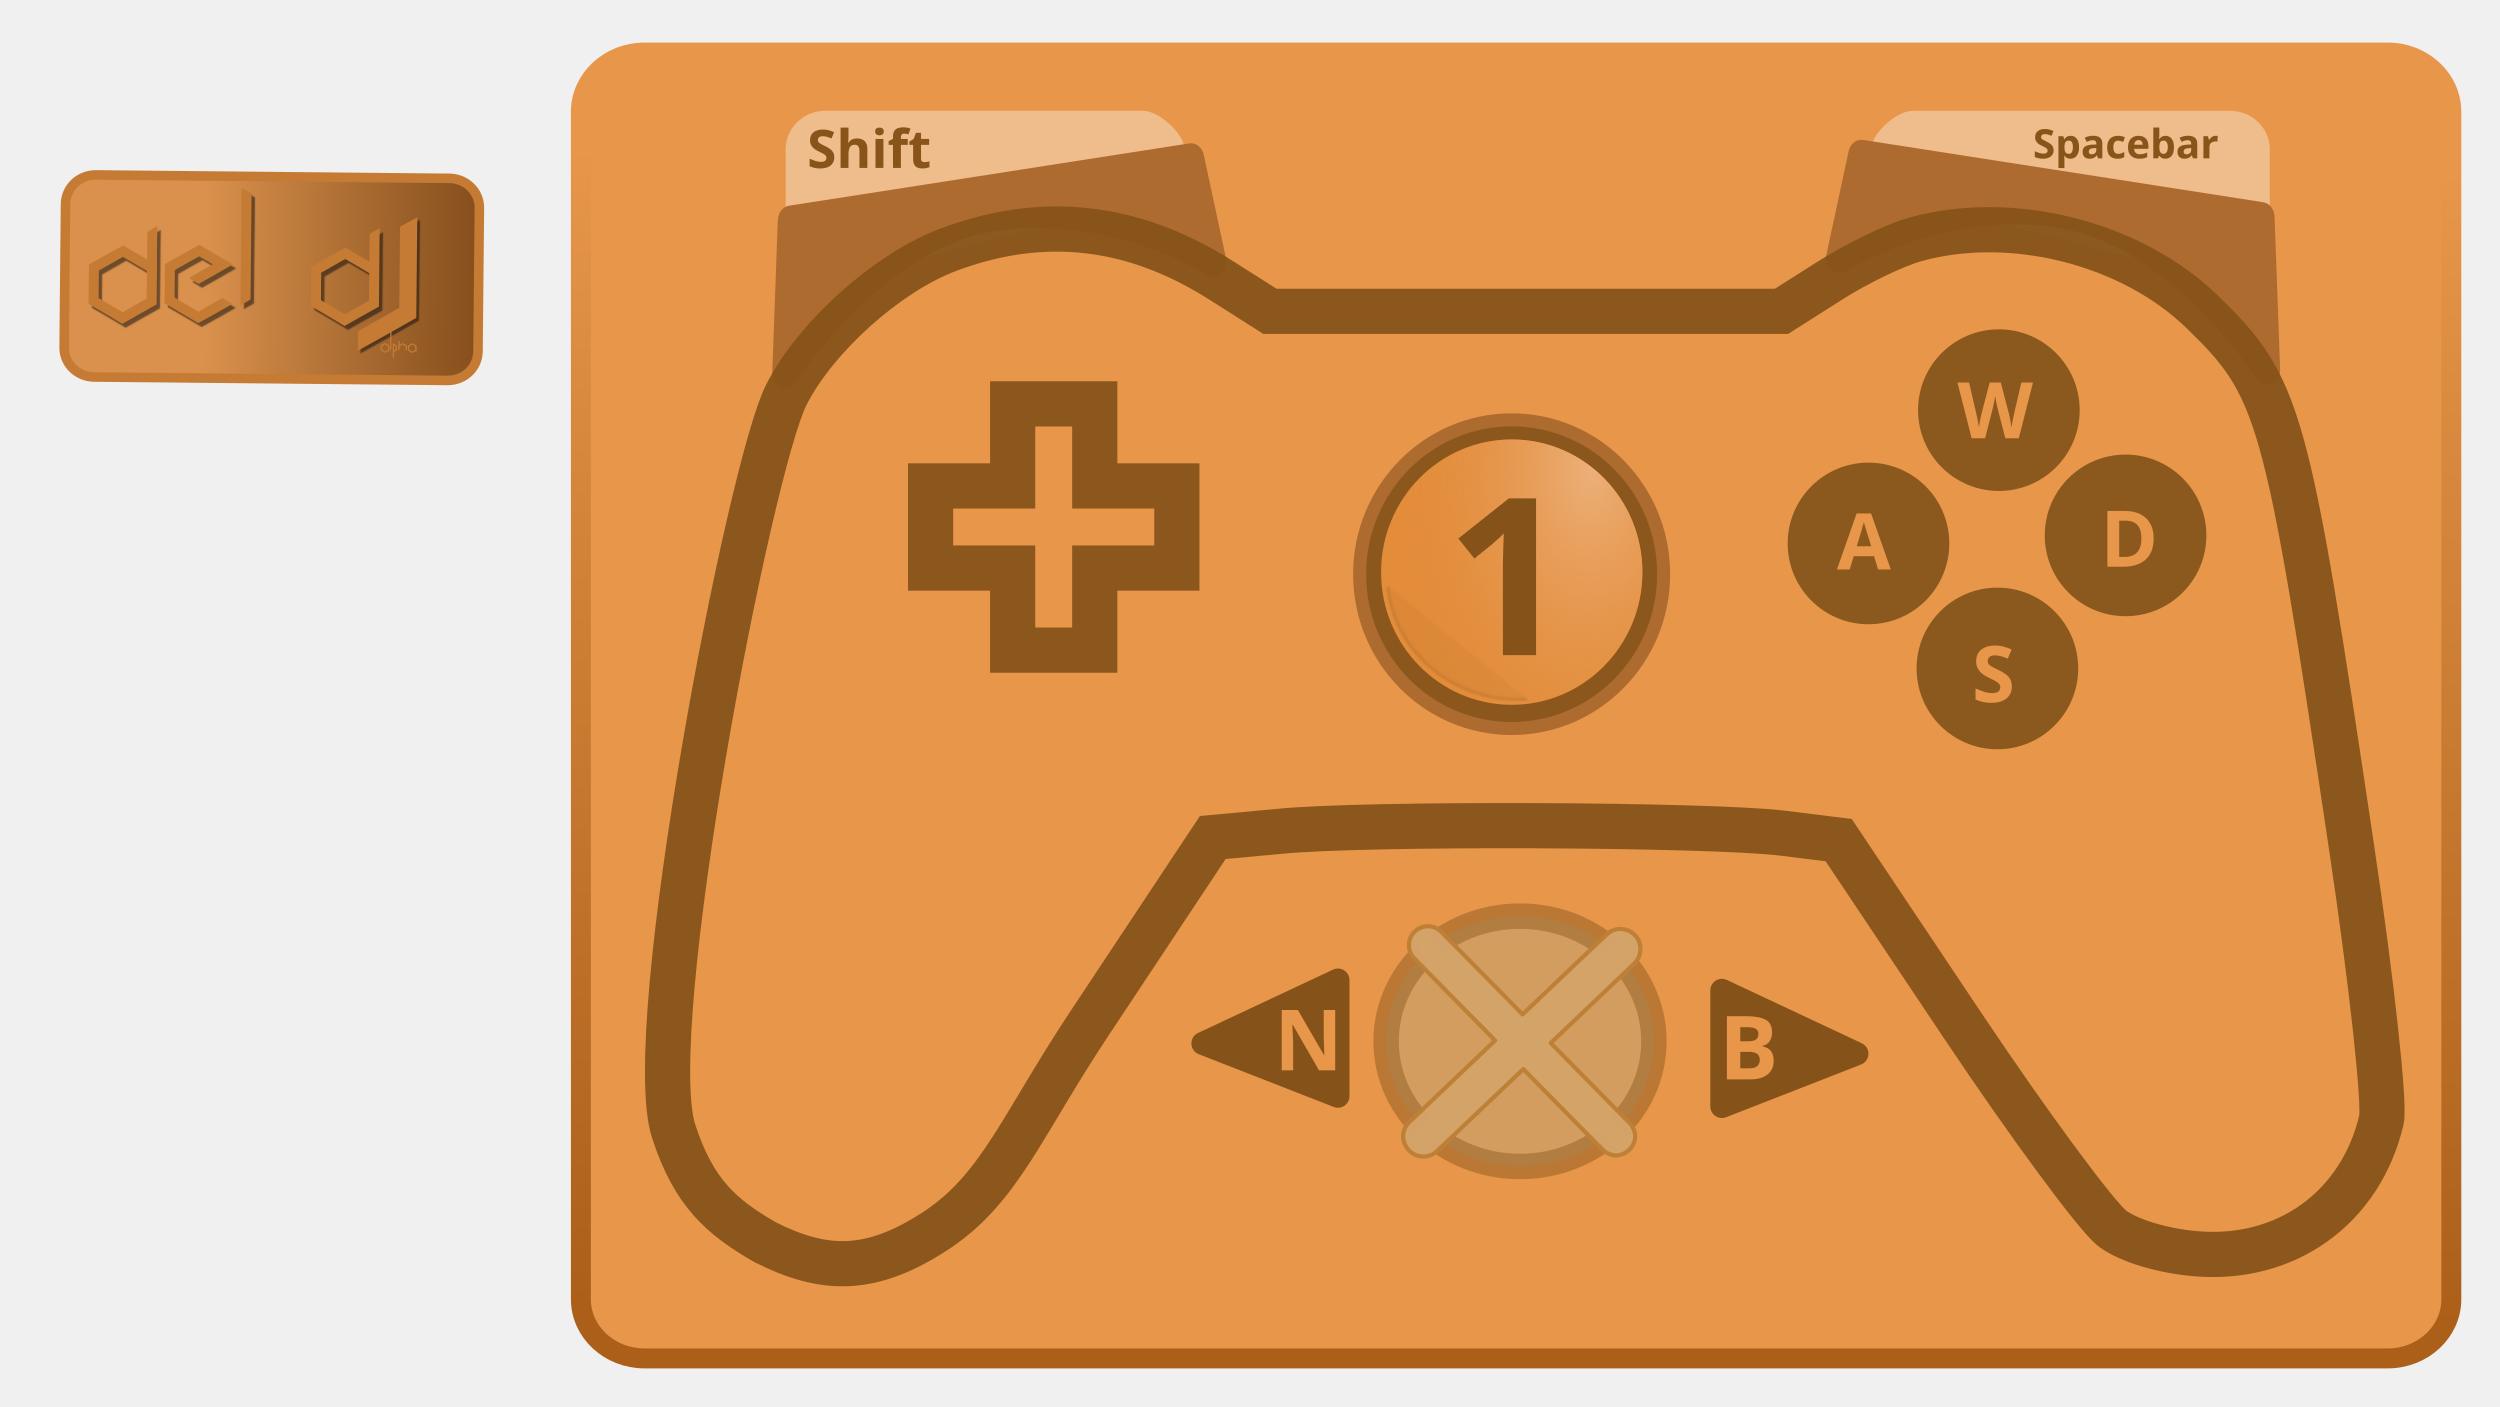
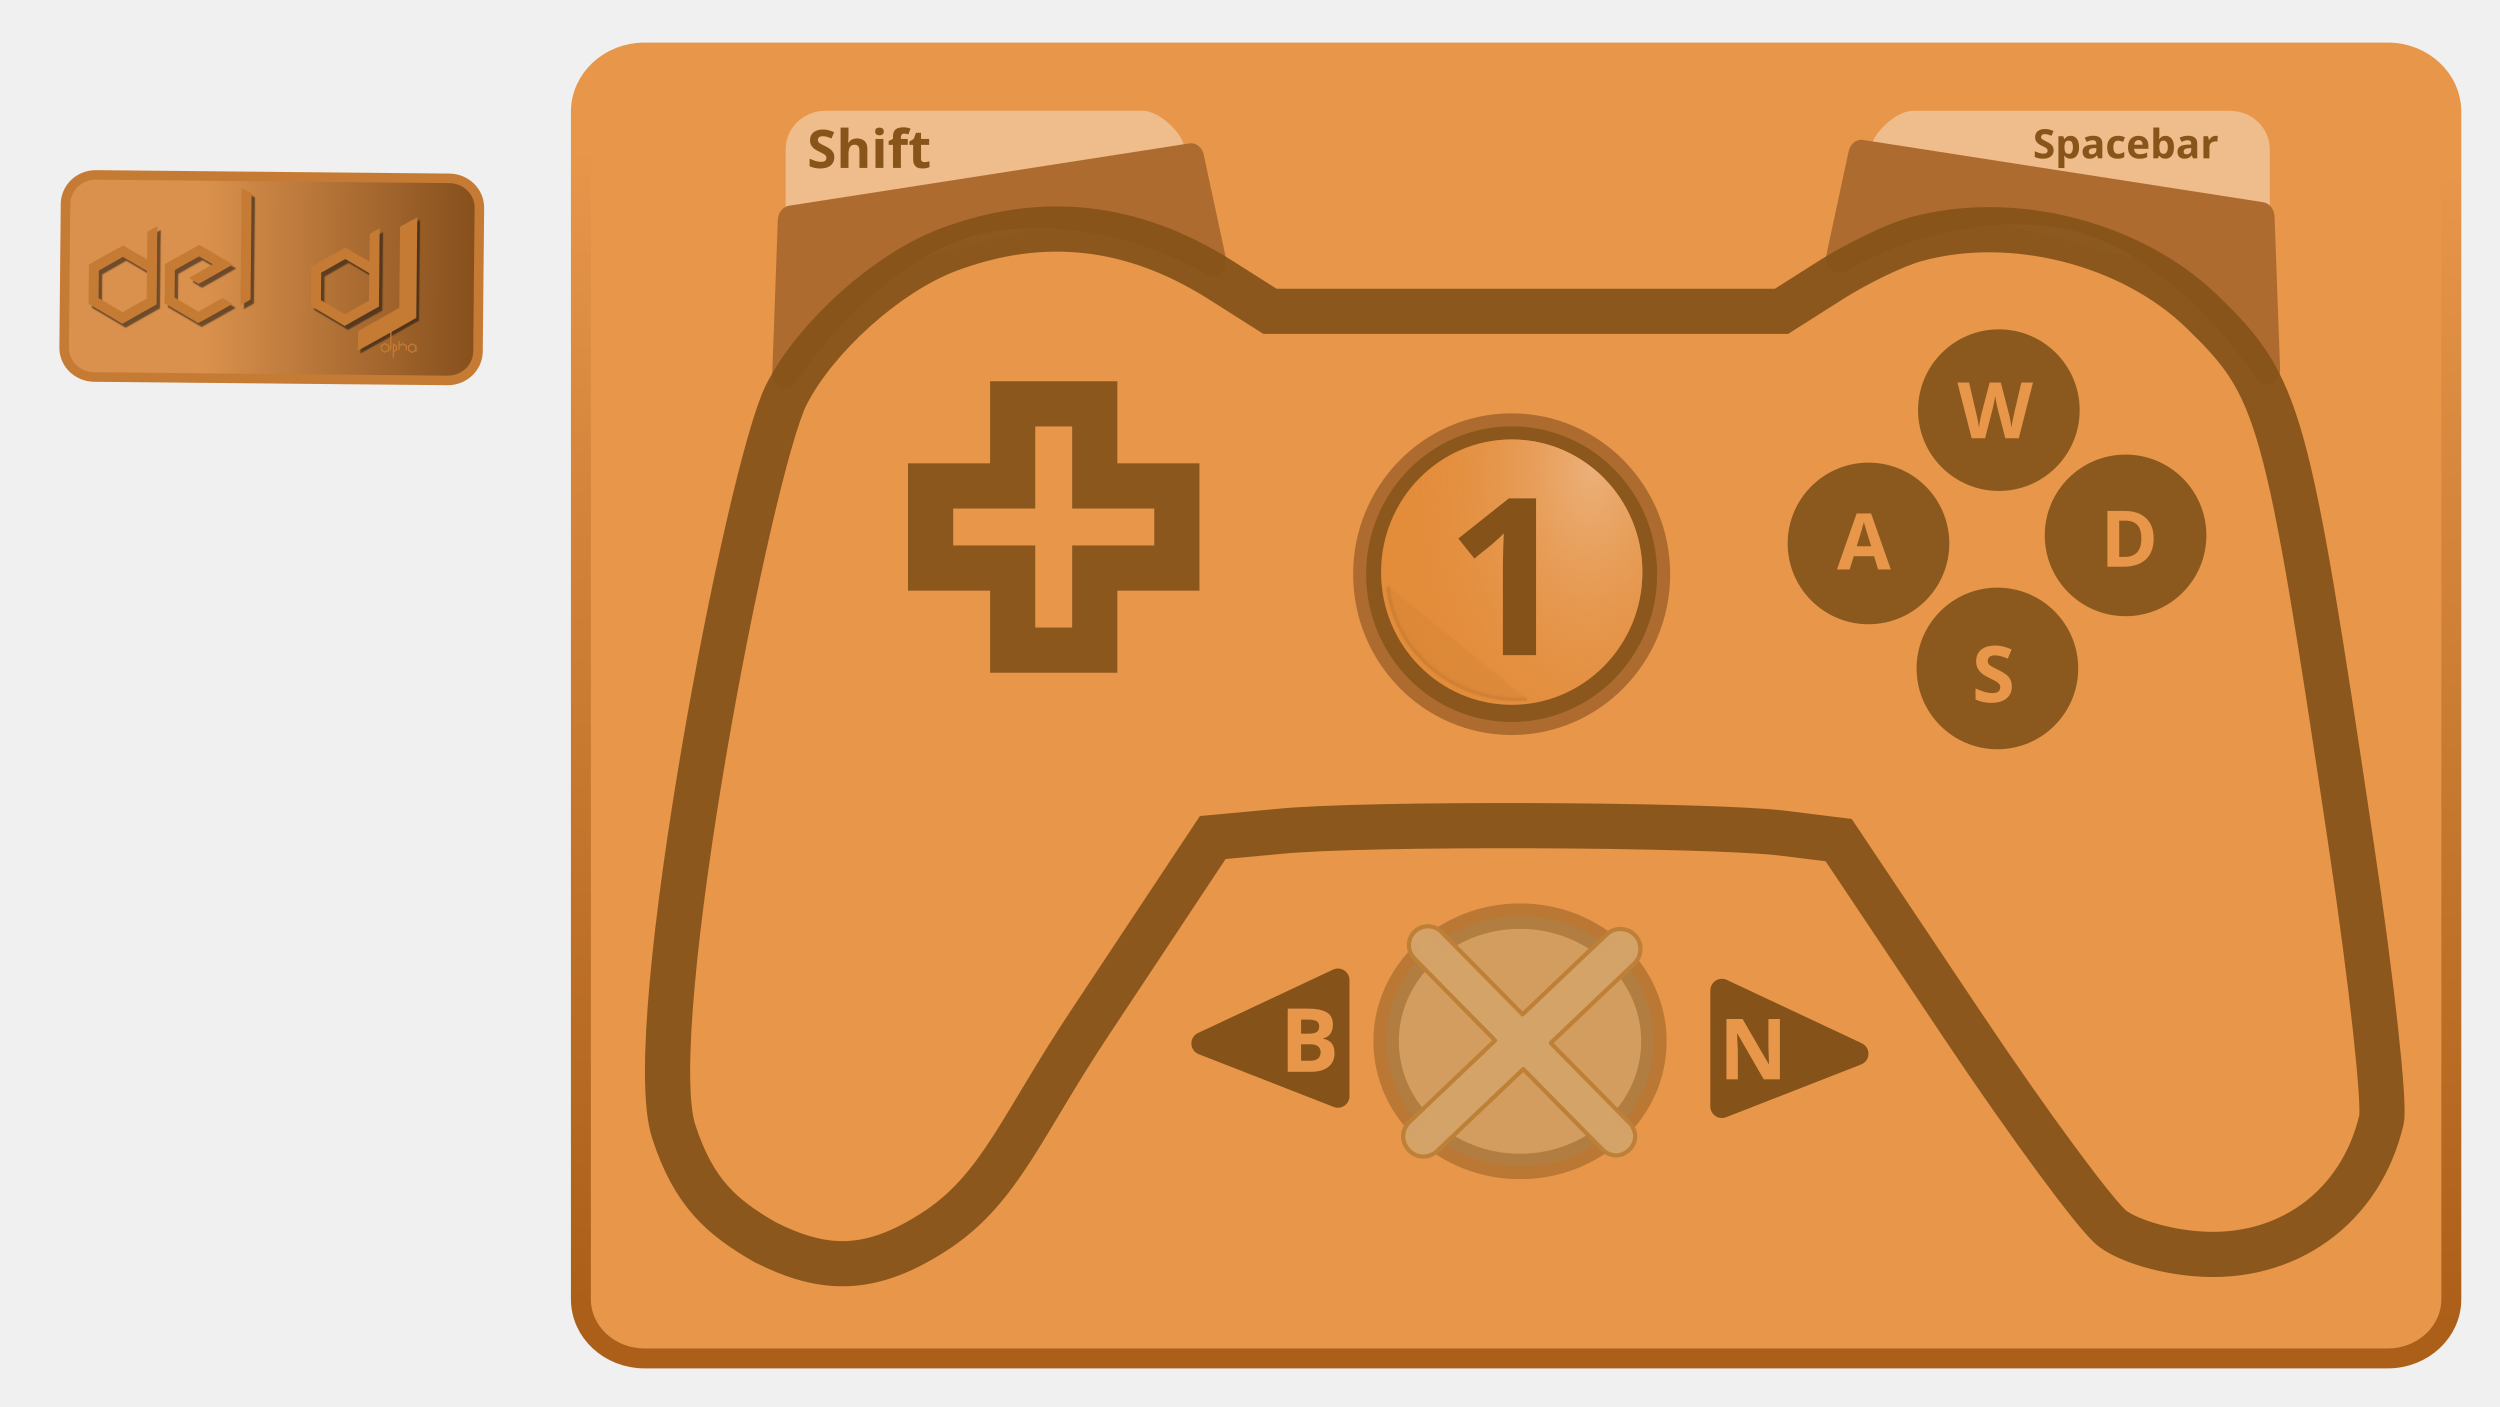
<svg xmlns="http://www.w3.org/2000/svg" xmlns:xlink="http://www.w3.org/1999/xlink" viewBox="0 0 1280 720" version="1.1" id="svg9344">
  <defs id="defs9338">
    <linearGradient gradientTransform="translate(4.0087616e-7,-2e-6)" xlink:href="#linearGradient994" id="linearGradient996" x1="763.141" y1="672.334" x2="770.97" y2="81.193" gradientUnits="userSpaceOnUse" />
    <linearGradient id="linearGradient994">
      <stop style="stop-color:#ab5f19;stop-opacity:1;" offset="0" id="stop990" />
      <stop style="stop-color:#e7964a;stop-opacity:1" offset="1" id="stop992" />
    </linearGradient>
    <radialGradient xlink:href="#linearGradient885" id="radialGradient889" cx="817.663" cy="243.623" fx="817.663" fy="243.623" r="66.898" gradientTransform="matrix(1.544275,0.05005021,-0.08410563,2.595039,-424.5437,-430.3057)" gradientUnits="userSpaceOnUse" />
    <linearGradient id="linearGradient885">
      <stop style="stop-color:#ecb079;stop-opacity:1" offset="0" id="stop881" />
      <stop style="stop-color:#e38c3a;stop-opacity:0;" offset="1" id="stop883" />
    </linearGradient>
    <linearGradient xlink:href="#linearGradient937" id="linearGradient939" x1="101.161" y1="78.672" x2="289.566" y2="78.318" gradientUnits="userSpaceOnUse" gradientTransform="matrix(0.7065937,-0.4340804,0.4340804,0.7065937,9.797134,102.5224)" />
    <linearGradient id="linearGradient937">
      <stop style="stop-color:#da914d;stop-opacity:1;" offset="0" id="stop933" />
      <stop style="stop-color:#834d1b;stop-opacity:1" offset="1" id="stop935" />
    </linearGradient>
    <filter style="color-interpolation-filters:sRGB" id="filter888" x="-0.008" width="1.015" y="-0.018" height="1.037">
      <feGaussianBlur stdDeviation="0.797" id="feGaussianBlur890" />
    </filter>
    <filter style="color-interpolation-filters:sRGB" id="filter1038" x="-0.021" width="1.043" y="-0.027" height="1.055">
      <feGaussianBlur stdDeviation="0.637" id="feGaussianBlur1040" />
    </filter>
  </defs>
  <g id="layer3" style="display:inline">
    <rect style="display:inline;opacity:1;vector-effect:none;fill:#e7964a;fill-opacity:1;stroke:url(#linearGradient996);stroke-width:10.205;stroke-linejoin:round;stroke-miterlimit:4;stroke-dasharray:none;stroke-dashoffset:16.197;stroke-opacity:1" id="Fondo_Pad" width="957.667" height="668.615" x="297.414" y="26.899" rx="32.574" ry="30.314" />
    <path style="display:inline;opacity:1;vector-effect:none;fill:#efbd8b;fill-opacity:1;stroke:none;stroke-width:10.205;stroke-linejoin:round;stroke-miterlimit:4;stroke-dasharray:none;stroke-dashoffset:16.197;stroke-opacity:1" d="M 584.802,56.695 H 422.666 c -11.303,0 -20.402,8.803 -20.402,19.738 v 48.558 c 0,10.935 9.46,22.573 20.402,19.738 l 140.886,-36.5 c 10.941,-2.835 10.891,-14.342 20.402,-19.738 l 21.25,-12.058 c 4.444,-2.522 -9.099,-19.738 -20.402,-19.738 z" id="rect997-6" />
    <path style="opacity:1;vector-effect:none;fill:#efbd8b;fill-opacity:1;stroke:none;stroke-width:10.205;stroke-linejoin:round;stroke-miterlimit:4;stroke-dasharray:none;stroke-dashoffset:16.197;stroke-opacity:1" d="m 979.592,56.734 h 162.136 c 11.303,0 20.402,8.803 20.402,19.738 v 48.558 c 0,10.935 -9.46,22.573 -20.402,19.738 l -140.886,-36.5 c -10.941,-2.835 -10.891,-14.342 -20.402,-19.738 l -21.25,-12.058 c -4.444,-2.522 9.099,-19.738 20.402,-19.738 z" id="rect997" />
    <g style="display:inline" id="menu_button" transform="matrix(2.146497,0,0,2.146497,503.0042,-605.5175)">
      <ellipse ry="29.86" rx="31.939" cy="530.476" cx="128.229" id="path1317" style="display:inline;opacity:0.995;vector-effect:none;fill:#d39e5f;fill-opacity:0.996;stroke:#855219;stroke-width:6.065;stroke-linecap:butt;stroke-linejoin:round;stroke-miterlimit:4;stroke-dasharray:none;stroke-dashoffset:0;stroke-opacity:0.434" />
      <path id="path818" d="m 106.368,505.762 a 2.258,2.258 0 0 0 -1.603,3.866 l 20.857,21.179 -22.034,20.949 a 2.533,2.533 0 1 0 3.491,3.671 l 22.098,-21.01 20.442,20.758 a 2.258,2.258 0 1 0 3.218,-3.168 l -20.387,-20.702 21.564,-20.501 a 2.533,2.533 0 0 0 -1.731,-4.394 2.533,2.533 0 0 0 -1.76,0.722 l -21.628,20.563 -20.913,-21.236 a 2.258,2.258 0 0 0 -1.615,-0.697 z" style="color:#000000;font-style:normal;font-variant:normal;font-weight:normal;font-stretch:normal;font-size:medium;line-height:normal;font-family:sans-serif;font-variant-ligatures:normal;font-variant-position:normal;font-variant-caps:normal;font-variant-numeric:normal;font-variant-alternates:normal;font-feature-settings:normal;text-indent:0;text-align:start;text-decoration:none;text-decoration-line:none;text-decoration-style:solid;text-decoration-color:#000000;letter-spacing:normal;word-spacing:normal;text-transform:none;writing-mode:lr-tb;direction:ltr;text-orientation:mixed;dominant-baseline:auto;baseline-shift:baseline;text-anchor:start;white-space:normal;shape-padding:0;clip-rule:nonzero;display:inline;overflow:visible;visibility:visible;opacity:1;isolation:auto;mix-blend-mode:normal;color-interpolation:sRGB;color-interpolation-filters:linearRGB;solid-color:#000000;solid-opacity:1;vector-effect:none;fill:#d4a369;fill-opacity:0.996;fill-rule:nonzero;stroke:#d4a369;stroke-width:4.516;stroke-linecap:round;stroke-linejoin:round;stroke-miterlimit:4;stroke-dasharray:none;stroke-dashoffset:0;stroke-opacity:0.996;color-rendering:auto;image-rendering:auto;shape-rendering:auto;text-rendering:auto;enable-background:accumulate" />
      <path id="path818-1" d="m 106.268,503.027 c -1.928,-0.014 -3.561,1.234 -4.205,2.787 -0.644,1.553 -0.373,3.589 1,4.943 l 19.221,19.52 -20.34,19.34 c -1.049,0.966 -1.628,2.345 -1.594,3.617 0.035,1.272 0.576,2.381 1.365,3.211 0.789,0.83 1.87,1.427 3.139,1.525 1.268,0.099 2.672,-0.41 3.689,-1.408 l 20.465,-19.457 18.865,19.156 c 2.7e-4,5.3e-4 0.002,-2.6e-4 0.002,0 0.92,0.959 2.231,1.483 3.43,1.428 1.199,-0.055 2.231,-0.583 2.996,-1.336 0.765,-0.753 1.309,-1.777 1.383,-2.975 0.074,-1.198 -0.43,-2.518 -1.375,-3.453 l 0.021,0.019 -18.773,-19.064 19.873,-18.895 0.002,-0.002 c 1.526,-1.412 1.867,-3.594 1.205,-5.273 -0.662,-1.68 -2.4,-3.044 -4.48,-3.035 -1.243,0.005 -2.437,0.494 -3.326,1.363 -5.3e-4,5.3e-4 -0.001,10e-4 -0.002,0.002 l -19.998,19.012 -19.334,-19.633 c -2.7e-4,-2.7e-4 -0.002,5.3e-4 -0.002,0 -0.843,-0.88 -2.008,-1.384 -3.227,-1.393 z" style="color:#000000;font-style:normal;font-variant:normal;font-weight:normal;font-stretch:normal;font-size:medium;line-height:normal;font-family:sans-serif;font-variant-ligatures:normal;font-variant-position:normal;font-variant-caps:normal;font-variant-numeric:normal;font-variant-alternates:normal;font-feature-settings:normal;text-indent:0;text-align:start;text-decoration:none;text-decoration-line:none;text-decoration-style:solid;text-decoration-color:#000000;letter-spacing:normal;word-spacing:normal;text-transform:none;writing-mode:lr-tb;direction:ltr;text-orientation:mixed;dominant-baseline:auto;baseline-shift:baseline;text-anchor:start;white-space:normal;shape-padding:0;clip-rule:nonzero;display:inline;overflow:visible;visibility:visible;opacity:1;isolation:auto;mix-blend-mode:normal;color-interpolation:sRGB;color-interpolation-filters:linearRGB;solid-color:#000000;solid-opacity:1;vector-effect:none;fill:none;fill-opacity:0.996;fill-rule:nonzero;stroke:#be8037;stroke-width:1;stroke-linecap:round;stroke-linejoin:round;stroke-miterlimit:4;stroke-dasharray:none;stroke-dashoffset:0;stroke-opacity:0.996;color-rendering:auto;image-rendering:auto;shape-rendering:auto;text-rendering:auto;enable-background:accumulate" />
    </g>
    <g id="bank_Number" transform="translate(-3,-2.5)">
      <ellipse ry="79.017" rx="77.826" cy="296.475" cx="776.958" id="path825-5" style="display:inline;opacity:1;vector-effect:none;fill:#8b571c;fill-opacity:1;stroke:#ad6b2f;stroke-width:6.663;stroke-linecap:butt;stroke-linejoin:round;stroke-miterlimit:4;stroke-dasharray:none;stroke-dashoffset:0;stroke-opacity:1" />
      <ellipse ry="67.921" rx="66.898" cy="295.426" cx="777.007" id="path825" style="display:inline;opacity:1;vector-effect:none;fill:#e38c3a;fill-opacity:1;stroke:none;stroke-width:1.504;stroke-linecap:butt;stroke-linejoin:round;stroke-miterlimit:4;stroke-dasharray:none;stroke-dashoffset:0;stroke-opacity:1" />
      <ellipse ry="67.921" rx="66.898" cy="295.426" cx="777.007" id="path825-0" style="display:inline;opacity:1;vector-effect:none;fill:url(#radialGradient889);fill-opacity:1;stroke:none;stroke-width:1.504;stroke-linecap:butt;stroke-linejoin:round;stroke-miterlimit:4;stroke-dasharray:none;stroke-dashoffset:0;stroke-opacity:1" />
      <path style="opacity:0.305;vector-effect:none;fill:#7a4410;fill-opacity:0.225;stroke:#9c6024;stroke-width:1.662;stroke-linejoin:round;stroke-miterlimit:4;stroke-dasharray:none;stroke-dashoffset:16.197;stroke-opacity:1;filter:url(#filter1038)" id="path1032" d="m 410.061,-756.86 a 61.806,67.318 0 0 1 -59.978,67.289" transform="matrix(0.07344262,1.035139,-0.9934415,0.06450654,2.8042,-15.17225)" />
      <text id="NumbBank" y="337.937" x="743.026" style="font-style:normal;font-variant:normal;font-weight:bold;font-stretch:normal;font-size:112.426px;line-height:1.25;font-family:sans-serif;-inkscape-font-specification:'sans-serif Bold';letter-spacing:0px;word-spacing:0px;display:inline;fill:#855219;fill-opacity:1;stroke:none;stroke-width:2.811" xml:space="preserve">
        <tspan style="font-style:normal;font-variant:normal;font-weight:bold;font-stretch:normal;font-family:sans-serif;-inkscape-font-specification:'sans-serif Bold';fill:#855219;fill-opacity:1;stroke-width:2.811" y="337.937" x="743.026" id="bank-number">1</tspan>
      </text>
    </g>
    <g style="display:inline" id="logo_deldj" transform="matrix(0.7770826,0.4878325,-0.4878325,0.7770826,70.48609,-5.36724)">
      <path id="rect896" d="M 35.372,99.95 203.327,-3.23 c 7.986,-4.906 18.237,-2.636 22.984,5.091 L 268.21,70.064 c 4.747,7.727 2.139,17.897 -5.848,22.803 L 94.407,196.047 c -7.986,4.906 -18.237,2.636 -22.984,-5.091 L 29.525,122.753 c -4.747,-7.727 -2.139,-17.897 5.848,-22.803 z" style="opacity:1;vector-effect:none;fill:url(#linearGradient939);fill-opacity:1;stroke:#c57b33;stroke-width:5.328;stroke-linejoin:round;stroke-miterlimit:4;stroke-dasharray:none;stroke-dashoffset:16.197;stroke-opacity:1" />
      <g id="text1051-9" style="font-style:normal;font-variant:normal;font-weight:normal;font-stretch:normal;font-size:69.932px;line-height:1.25;font-family:Cubic;-inkscape-font-specification:Cubic;letter-spacing:0px;word-spacing:0px;opacity:0.535;fill:#0d0d0d;fill-opacity:1;stroke:none;stroke-width:1.748;filter:url(#filter888)" transform="matrix(0.6297645,-0.386882,0.386882,0.6297645,28.71859,118.8556)" aria-label="DeL Dj">
        <path id="path920" style="font-style:normal;font-variant:normal;font-weight:normal;font-stretch:normal;font-family:Cubic;-inkscape-font-specification:Cubic;fill:#0d0d0d;fill-opacity:1;stroke-width:1.748" d="m 62.71,28.438 q 3.427,-2.168 7.553,-4.406 v 0.21 q -0.14,6.644 -0.07,13.986 0.07,7.273 0.07,14.546 v 30.42 q -6.504,3.776 -12.937,7.413 -6.364,3.706 -12.868,7.483 -4.755,-2.867 -9.581,-5.664 -4.755,-2.797 -9.511,-5.455 -1.748,-0.979 -3.357,-1.888 -1.539,-0.909 -3.147,-1.888 V 53.613 l 6.294,-3.776 q 4.895,-2.867 9.721,-5.525 4.895,-2.727 9.79,-5.385 4.406,2.518 8.811,5.175 4.476,2.587 9.231,5.105 z M 44.458,47.529 q -4.616,2.657 -9.021,5.245 -4.406,2.587 -9.021,5.245 v 20.77 q 4.616,2.657 9.091,5.315 4.546,2.657 9.161,5.175 4.406,-2.657 8.881,-5.245 4.546,-2.587 9.161,-5.245 V 58.019 q -4.616,-2.657 -9.161,-5.315 -4.476,-2.657 -9.091,-5.175 z" />
        <path id="path922" style="font-style:normal;font-variant:normal;font-weight:normal;font-stretch:normal;font-family:Cubic;-inkscape-font-specification:Cubic;fill:#0d0d0d;fill-opacity:1;stroke-width:1.748" d="m 127.419,52.494 q -6.364,3.776 -12.728,7.483 -6.364,3.636 -12.868,7.413 -1.748,-1.119 -3.636,-2.168 -1.818,-1.119 -3.706,-2.238 4.406,-2.657 8.881,-5.245 4.546,-2.587 8.951,-5.245 -2.518,-1.608 -5.175,-3.007 -2.587,-1.469 -5.105,-2.867 -4.616,2.518 -9.161,5.175 -4.476,2.657 -9.091,5.315 V 77.88 q 4.616,2.657 9.091,5.245 4.546,2.587 8.951,5.245 4.616,-2.657 9.021,-5.245 4.406,-2.587 9.021,-5.245 l 7.553,4.406 q -6.364,3.776 -12.728,7.413 -6.364,3.636 -12.868,7.273 Q 95.46,93.335 89.096,89.628 82.732,85.922 76.229,82.285 V 52.704 q 5.385,-3.147 11.049,-6.364 5.664,-3.287 11.189,-6.434 0.769,-0.49 1.539,-0.979 0.839,-0.559 1.608,-0.909 0.49,-0.14 0.979,0.21 0.559,0.28 1.329,0.629 5.874,3.497 11.819,6.923 6.014,3.357 11.679,6.713 z" />
        <path id="path924" style="font-style:normal;font-variant:normal;font-weight:normal;font-stretch:normal;font-family:Cubic;-inkscape-font-specification:Cubic;fill:#0d0d0d;fill-opacity:1;stroke-width:1.748" d="m 133.595,-5.549 q 1.888,1.119 3.776,2.168 1.888,0.979 3.776,2.238 V 78.789 l -7.553,4.406 V -0.304 Z" />
        <path id="path926" style="font-style:normal;font-variant:normal;font-weight:normal;font-stretch:normal;font-family:Cubic;-inkscape-font-specification:Cubic;fill:#0d0d0d;fill-opacity:1;stroke-width:1.748" d="m 230.574,28.438 q 3.427,-2.168 7.553,-4.406 v 0.21 q -0.14,6.644 -0.07,13.986 0.07,7.273 0.07,14.546 v 30.42 q -6.504,3.776 -12.937,7.413 -6.364,3.706 -12.868,7.483 -4.755,-2.867 -9.581,-5.664 -4.755,-2.797 -9.511,-5.455 -1.748,-0.979 -3.357,-1.888 -1.538,-0.909 -3.147,-1.888 V 53.613 l 6.294,-3.776 q 4.895,-2.867 9.721,-5.525 4.895,-2.727 9.79,-5.385 4.406,2.518 8.811,5.175 4.476,2.587 9.231,5.105 z m -18.252,19.091 q -4.616,2.657 -9.021,5.245 -4.406,2.587 -9.021,5.245 v 20.77 q 4.616,2.657 9.091,5.315 4.546,2.657 9.161,5.175 4.406,-2.657 8.881,-5.245 4.546,-2.587 9.161,-5.245 V 58.019 q -4.616,-2.657 -9.161,-5.315 -4.476,-2.657 -9.091,-5.175 z" />
        <path id="path929" style="font-style:normal;font-variant:normal;font-weight:normal;font-stretch:normal;font-family:Cubic;-inkscape-font-specification:Cubic;fill:#0d0d0d;fill-opacity:1;stroke-width:3.006" d="m 265.898,90.515 q -11.182,6.493 -22.003,12.745 -10.821,6.252 -22.003,12.505 v -14.789 q 7.936,-4.569 15.631,-9.018 7.815,-4.449 15.39,-9.018 V 21.62 q 3.246,-1.924 6.493,-3.727 3.246,-1.804 6.493,-3.487 z" />
      </g>
      <g transform="matrix(0.7065937,-0.4340803,0.4340803,0.7065937,9.797131,102.5224)" id="text1051" style="font-style:normal;font-variant:normal;font-weight:normal;font-stretch:normal;font-size:62.328px;line-height:1.25;font-family:Cubic;-inkscape-font-specification:Cubic;letter-spacing:0px;word-spacing:0px;fill:#c57b33;fill-opacity:1;stroke:none;stroke-width:1.558" aria-label="Del Dj">
        <path id="path909" style="font-style:normal;font-variant:normal;font-weight:normal;font-stretch:normal;font-family:Cubic;-inkscape-font-specification:Cubic;fill:#c57b33;fill-opacity:1;stroke-width:1.558" d="m 62.719,51.451 q 3.054,-1.932 6.731,-3.927 v 0.187 q -0.125,5.921 -0.062,12.466 0.062,6.482 0.062,12.964 v 27.113 q -5.797,3.366 -11.531,6.607 -5.672,3.303 -11.468,6.669 -4.238,-2.555 -8.539,-5.049 -4.238,-2.493 -8.477,-4.862 -1.558,-0.873 -2.992,-1.683 -1.371,-0.81 -2.805,-1.683 V 73.889 l 5.61,-3.366 q 4.363,-2.555 8.664,-4.924 4.363,-2.431 8.726,-4.799 3.927,2.244 7.853,4.612 3.989,2.306 8.227,4.55 z M 46.451,68.467 q -4.114,2.368 -8.04,4.675 -3.927,2.306 -8.04,4.675 v 18.511 q 4.114,2.368 8.103,4.737 4.051,2.368 8.165,4.612 3.927,-2.368 7.916,-4.675 4.051,-2.306 8.165,-4.675 V 77.816 q -4.114,-2.368 -8.165,-4.737 -3.989,-2.368 -8.103,-4.612 z" />
        <path id="path911" style="font-style:normal;font-variant:normal;font-weight:normal;font-stretch:normal;font-family:Cubic;-inkscape-font-specification:Cubic;fill:#c57b33;fill-opacity:1;stroke-width:1.558" d="m 120.392,72.892 q -5.672,3.366 -11.344,6.669 -5.672,3.241 -11.468,6.607 -1.558,-0.997 -3.241,-1.932 -1.621,-0.997 -3.303,-1.995 3.927,-2.368 7.916,-4.675 4.051,-2.306 7.978,-4.675 -2.244,-1.434 -4.612,-2.68 -2.306,-1.309 -4.55,-2.555 -4.114,2.244 -8.165,4.612 -3.989,2.368 -8.103,4.737 v 18.511 q 4.114,2.368 8.103,4.675 4.051,2.306 7.978,4.675 4.114,-2.368 8.04,-4.675 3.927,-2.306 8.04,-4.675 l 6.731,3.927 q -5.672,3.366 -11.344,6.607 -5.672,3.241 -11.468,6.482 -5.672,-3.241 -11.344,-6.544 -5.672,-3.303 -11.468,-6.544 V 73.079 q 4.799,-2.805 9.848,-5.672 5.049,-2.929 9.973,-5.734 0.686,-0.436 1.371,-0.873 0.748,-0.499 1.434,-0.81 0.436,-0.125 0.873,0.187 0.499,0.249 1.184,0.561 5.236,3.116 10.533,6.17 5.36,2.992 10.409,5.984 z" />
        <path id="path913" style="font-style:normal;font-variant:normal;font-weight:normal;font-stretch:normal;font-family:Cubic;-inkscape-font-specification:Cubic;fill:#c57b33;fill-opacity:1;stroke-width:1.558" d="m 125.896,21.16 q 1.683,0.997 3.366,1.932 1.683,0.873 3.366,1.995 v 71.241 l -6.731,3.927 V 25.834 Z" />
        <path id="path915" style="font-style:normal;font-variant:normal;font-weight:normal;font-stretch:normal;font-family:Cubic;-inkscape-font-specification:Cubic;fill:#c57b33;fill-opacity:1;stroke-width:1.558" d="m 212.331,51.451 q 3.054,-1.932 6.731,-3.927 v 0.187 q -0.125,5.921 -0.062,12.466 0.062,6.482 0.062,12.964 v 27.113 q -5.797,3.366 -11.531,6.607 -5.672,3.303 -11.468,6.669 -4.238,-2.555 -8.539,-5.049 -4.238,-2.493 -8.477,-4.862 -1.558,-0.873 -2.992,-1.683 -1.371,-0.81 -2.805,-1.683 V 73.889 l 5.61,-3.366 q 4.363,-2.555 8.664,-4.924 4.363,-2.431 8.726,-4.799 3.927,2.244 7.853,4.612 3.989,2.306 8.227,4.55 z m -16.268,17.016 q -4.114,2.368 -8.04,4.675 -3.927,2.306 -8.04,4.675 v 18.511 q 4.114,2.368 8.103,4.737 4.051,2.368 8.165,4.612 3.927,-2.368 7.916,-4.675 4.051,-2.306 8.165,-4.675 V 77.816 q -4.114,-2.368 -8.165,-4.737 -3.989,-2.368 -8.103,-4.612 z" />
        <path id="path917" style="font-style:normal;font-variant:normal;font-weight:normal;font-stretch:normal;font-family:Cubic;-inkscape-font-specification:Cubic;fill:#c57b33;fill-opacity:1;stroke-width:2.67" d="m 244.271,107.602 q -9.934,5.768 -19.547,11.322 -9.613,5.554 -19.547,11.108 v -13.138 q 7.05,-4.059 13.886,-8.011 6.943,-3.952 13.672,-8.011 V 46.399 q 2.884,-1.709 5.768,-3.311 2.884,-1.602 5.768,-3.098 z" />
      </g>
      <g transform="matrix(0.4531494,-0.2783824,0.2783824,0.4531494,87.74532,97.97842)" id="text894" style="font-style:normal;font-variant:normal;font-weight:normal;font-stretch:normal;font-size:12.252px;line-height:1.25;font-family:Cubic;-inkscape-font-specification:Cubic;letter-spacing:0px;word-spacing:0px;fill:#c57b33;fill-opacity:1;stroke:none;stroke-width:0.306" aria-label="ALPHA">
        <path id="path898" style="stroke-width:0.306" d="m 219.04,124.912 q 1.139,0.662 2.254,1.311 1.127,0.637 2.267,1.299 -0.061,2.548 0,5.146 -0.061,0 -0.098,-0.025 -0.025,-0.025 -0.086,-0.049 -0.282,-0.172 -0.576,-0.331 -0.294,-0.159 -0.6,-0.331 v -3.198 q 0,-0.086 0.012,-0.221 0.012,-0.135 -0.012,-0.221 0,-0.025 -0.049,-0.061 -0.049,-0.037 -0.11,-0.061 -0.061,-0.037 -0.123,-0.061 -0.061,-0.025 -0.086,-0.037 -0.698,-0.417 -1.397,-0.809 -0.698,-0.392 -1.397,-0.809 -0.772,0.441 -1.568,0.907 -0.784,0.466 -1.593,0.931 v 3.639 q 0.723,0.441 1.458,0.858 0.747,0.429 1.519,0.87 0.025,0.025 0.086,0.061 0.073,0.049 0.098,0.049 0.025,0 0.086,-0.049 0.073,-0.037 0.135,-0.061 0.417,-0.245 0.796,-0.478 0.392,-0.221 0.784,-0.441 0.331,0.172 0.674,0.368 0.343,0.208 0.649,0.404 -0.772,0.441 -1.568,0.894 -0.784,0.466 -1.556,0.907 -1.139,-0.662 -2.254,-1.311 -1.115,-0.637 -2.23,-1.299 v -5.182 q 1.115,-0.637 2.23,-1.286 1.115,-0.662 2.254,-1.323 z m 4.521,7.792 q -0.061,0.796 0,1.544 -0.698,-0.355 -1.36,-0.76 -0.662,-0.392 -1.323,-0.784 0.331,-0.196 0.662,-0.368 0.331,-0.172 0.662,-0.368 0.331,0.172 0.662,0.368 0.343,0.196 0.698,0.368 z" />
        <path id="path900" style="stroke-width:0.375" d="m 224.343,109.571 q 0.331,0.294 0.662,0.569 0.331,0.257 0.662,0.587 v 20.98 l -1.323,1.156 v -21.916 z" />
        <path id="path902" style="stroke-width:0.306" d="m 231.565,127.522 q -0.331,0.196 -0.662,0.368 -0.331,0.172 -0.662,0.368 -0.441,-0.245 -0.894,-0.515 -0.441,-0.27 -0.907,-0.515 v 12.092 0.404 q -0.025,0.025 -0.147,0.086 -0.123,0.073 -0.184,0.098 -0.245,0.135 -0.515,0.294 -0.257,0.159 -0.478,0.294 0,-1.703 0,-3.21 -0.012,-1.507 -0.012,-2.928 0,-1.409 0,-2.793 0,-1.397 0.012,-2.867 v -3.749 q -0.025,0 -0.025,-0.012 0,-0.025 0.025,-0.025 0.833,0.502 1.654,0.98 0.833,0.466 1.691,0.968 0.282,0.172 0.551,0.319 0.27,0.147 0.551,0.343 z m 0.037,5.182 q -0.809,0.441 -1.58,0.894 -0.772,0.466 -1.58,0.907 v -1.139 -0.368 q 0.025,-0.061 0.11,-0.098 0.086,-0.025 0.11,-0.049 0.417,-0.221 0.821,-0.453 0.404,-0.245 0.76,-0.466 v -3.639 q 0.331,-0.221 0.662,-0.392 0.331,-0.184 0.662,-0.38 0.025,1.335 0.012,2.597 0,1.25 0.025,2.585 z" />
        <path id="path904" style="stroke-width:0.306" d="m 234.352,123.111 v 3.639 q 0.11,-0.025 0.208,-0.086 0.11,-0.073 0.196,-0.135 0.698,-0.392 1.397,-0.784 0.698,-0.404 1.36,-0.796 1.139,0.637 2.254,1.286 1.127,0.649 2.267,1.286 v 5.182 q -0.061,0 -0.098,-0.037 -0.025,-0.037 -0.049,-0.037 -0.306,-0.172 -0.6,-0.331 -0.294,-0.172 -0.576,-0.368 v -3.161 q 0,-0.11 0.012,-0.245 0.012,-0.135 -0.012,-0.196 -0.025,-0.086 -0.172,-0.135 -0.147,-0.061 -0.233,-0.123 -0.698,-0.392 -1.384,-0.796 -0.674,-0.404 -1.372,-0.821 -0.809,0.466 -1.605,0.919 -0.784,0.453 -1.593,0.919 v 3.639 q -0.306,0.196 -0.649,0.392 -0.343,0.184 -0.674,0.38 v -5.329 -4.999 -0.037 z" />
        <path id="path906" style="stroke-width:0.306" d="m 247.563,124.912 q 1.139,0.662 2.254,1.311 1.127,0.637 2.267,1.299 -0.061,2.548 0,5.146 -0.061,0 -0.098,-0.025 -0.025,-0.025 -0.086,-0.049 -0.282,-0.172 -0.576,-0.331 -0.294,-0.159 -0.6,-0.331 v -3.198 q 0,-0.086 0.012,-0.221 0.012,-0.135 -0.012,-0.221 0,-0.025 -0.049,-0.061 -0.049,-0.037 -0.11,-0.061 -0.061,-0.037 -0.123,-0.061 -0.061,-0.025 -0.086,-0.037 -0.698,-0.417 -1.397,-0.809 -0.698,-0.392 -1.397,-0.809 -0.772,0.441 -1.568,0.907 -0.784,0.466 -1.593,0.931 v 3.639 q 0.723,0.441 1.458,0.858 0.747,0.429 1.519,0.87 0.025,0.025 0.086,0.061 0.073,0.049 0.098,0.049 0.025,0 0.086,-0.049 0.073,-0.037 0.135,-0.061 0.417,-0.245 0.796,-0.478 0.392,-0.221 0.784,-0.441 0.331,0.172 0.674,0.368 0.343,0.208 0.649,0.404 -0.772,0.441 -1.568,0.894 -0.784,0.466 -1.556,0.907 -1.139,-0.662 -2.254,-1.311 -1.115,-0.637 -2.23,-1.299 v -5.182 q 1.115,-0.637 2.23,-1.286 1.115,-0.662 2.254,-1.323 z m 4.521,7.792 q -0.061,0.796 0,1.544 -0.698,-0.355 -1.36,-0.76 -0.662,-0.392 -1.323,-0.784 0.331,-0.196 0.662,-0.368 0.331,-0.172 0.662,-0.368 0.331,0.172 0.662,0.368 0.343,0.196 0.698,0.368 z" />
      </g>
    </g>
    <path style="color:#000000;font-style:normal;font-variant:normal;font-weight:normal;font-stretch:normal;font-size:medium;line-height:normal;font-family:sans-serif;font-variant-ligatures:normal;font-variant-position:normal;font-variant-caps:normal;font-variant-numeric:normal;font-variant-alternates:normal;font-feature-settings:normal;text-indent:0;text-align:start;text-decoration:none;text-decoration-line:none;text-decoration-style:solid;text-decoration-color:#000000;letter-spacing:normal;word-spacing:normal;text-transform:none;writing-mode:lr-tb;direction:ltr;text-orientation:mixed;dominant-baseline:auto;baseline-shift:baseline;text-anchor:start;white-space:normal;shape-padding:0;clip-rule:nonzero;display:inline;overflow:visible;visibility:visible;opacity:1;isolation:auto;mix-blend-mode:normal;color-interpolation:sRGB;color-interpolation-filters:linearRGB;solid-color:#000000;solid-opacity:1;vector-effect:none;fill:#ad6b2f;fill-opacity:1;fill-rule:nonzero;stroke:none;stroke-width:14.374;stroke-linecap:butt;stroke-linejoin:round;stroke-miterlimit:4;stroke-dasharray:none;stroke-dashoffset:0;stroke-opacity:1;color-rendering:auto;image-rendering:auto;shape-rendering:auto;text-rendering:auto;enable-background:accumulate" d="m 610.023,73.35 c -0.353,-0.013 -0.706,0.013 -1.056,0.064 L 404.011,105.318 c -3.198,0.5 -5.629,3.597 -5.769,7.352 l -2.836,78.105 c -0.269,7.645 8.121,11.079 12.017,4.918 0,0 43.755,-67.925 101.332,-77.211 58.896,-9.498 109.244,22.231 109.244,22.231 5.095,3.237 11.06,-2.136 9.65,-8.694 L 616.314,79.225 c -0.725,-3.382 -3.299,-5.785 -6.291,-5.874 z" id="LEFT_TOP_SHOULDER" />
    <path style="color:#000000;font-style:normal;font-variant:normal;font-weight:normal;font-stretch:normal;font-size:medium;line-height:normal;font-family:sans-serif;font-variant-ligatures:normal;font-variant-position:normal;font-variant-caps:normal;font-variant-numeric:normal;font-variant-alternates:normal;font-feature-settings:normal;text-indent:0;text-align:start;text-decoration:none;text-decoration-line:none;text-decoration-style:solid;text-decoration-color:#000000;letter-spacing:normal;word-spacing:normal;text-transform:none;writing-mode:lr-tb;direction:ltr;text-orientation:mixed;dominant-baseline:auto;baseline-shift:baseline;text-anchor:start;white-space:normal;shape-padding:0;clip-rule:nonzero;display:inline;overflow:visible;visibility:visible;opacity:1;isolation:auto;mix-blend-mode:normal;color-interpolation:sRGB;color-interpolation-filters:linearRGB;solid-color:#000000;solid-opacity:1;vector-effect:none;fill:#ad6b2f;fill-opacity:1;fill-rule:nonzero;stroke:none;stroke-width:14.374;stroke-linecap:butt;stroke-linejoin:round;stroke-miterlimit:4;stroke-dasharray:none;stroke-dashoffset:0;stroke-opacity:1;color-rendering:auto;image-rendering:auto;shape-rendering:auto;text-rendering:auto;enable-background:accumulate" d="m 952.789,71.575 c 0.353,-0.013 0.706,0.013 1.056,0.064 l 204.957,31.905 c 3.198,0.5 5.629,3.597 5.769,7.352 l 2.836,78.105 c 0.269,7.645 -8.121,11.079 -12.017,4.918 0,0 -43.755,-67.925 -101.332,-77.211 -58.896,-9.498 -109.244,22.231 -109.244,22.231 -5.095,3.237 -11.06,-2.136 -9.65,-8.694 l 11.335,-52.794 c 0.725,-3.382 3.299,-5.785 6.291,-5.874 z" id="RIGHT_TOP_SHOULDER" />
    <path id="trazo_mando" d="m 391.682,635.993 c -22.235,-12.873 -36.465,-25.126 -46.745,-56.695 -16.89,-51.872 38.839,-340.366 57.761,-377.381 15.177,-29.706 51.829,-62.446 82.893,-74.076 48.444,-18.139 94.454,-12.963 139.647,15.708 l 24.958,15.843 h 130.976 130.976 l 24.958,-15.843 c 13.719,-8.732 33.311,-18.184 43.524,-20.974 49.396,-13.728 110.356,1.8 146.669,36.863 40.13,38.978 43.29,50.28 76.75,274.697 10.28,68.936 17.099,131.346 15.222,139.313 -10.541,44.829 -48.561,72.308 -94.691,68.477 -17.005,-1.35 -34.401,-6.616 -42.853,-12.783 -7.827,-5.716 -42.601,-52.823 -77.274,-104.687 l -63.044,-94.304 -28.896,-3.601 C 874.157,422.004 698.198,421.284 655.085,425.65 l -34.149,3.151 -63.044,95.06 c -34.675,52.283 -45.673,83.807 -77.421,105.371 -34.987,23.42 -59.141,21.601 -88.789,6.761 z m 168.836,-324.132 v -21.019 h 21.015 21.015 v -21.019 -21.019 h -21.015 -21.015 v -21.019 -21.019 h -21.015 -21.015 v 21.019 21.019 h -21.015 -21.015 v 21.019 21.019 h 21.015 21.015 v 21.019 21.019 h 21.015 21.015 z" style="display:inline;opacity:0.93;fill:none;stroke:#855219;stroke-width:23.135;stroke-miterlimit:4;stroke-dasharray:none;stroke-opacity:1" />
    <path style="display:inline;fill:#855219;fill-opacity:1;stroke:#855219;stroke-width:11.844;stroke-linecap:round;stroke-linejoin:round;stroke-miterlimit:4;stroke-dasharray:none;stroke-opacity:1" d="m 881.61,507.077 v 59.425 l 69.098,-26.992 z" id="NextBank" />
    <path style="display:inline;fill:#855219;fill-opacity:1;stroke:#855219;stroke-width:11.844;stroke-linecap:round;stroke-linejoin:round;stroke-miterlimit:4;stroke-dasharray:none;stroke-opacity:1" d="m 685.012,501.812 v 59.425 l -69.098,-26.992 z" id="PrevBank" />
    <circle style="opacity:1;vector-effect:none;fill:#8b591d;fill-opacity:1;stroke:none;stroke-width:10.655;stroke-linejoin:round;stroke-miterlimit:4;stroke-dasharray:none;stroke-dashoffset:16.197;stroke-opacity:1" id="path867" cx="1088.289" cy="274.118" r="41.375" />
    <circle style="display:inline;opacity:1;vector-effect:none;fill:#8b591d;fill-opacity:1;stroke:none;stroke-width:10.655;stroke-linejoin:round;stroke-miterlimit:4;stroke-dasharray:none;stroke-dashoffset:16.197;stroke-opacity:1" id="path867-3" cx="1023.414" cy="209.993" r="41.375" />
    <circle style="display:inline;opacity:1;vector-effect:none;fill:#8b591d;fill-opacity:1;stroke:none;stroke-width:10.655;stroke-linejoin:round;stroke-miterlimit:4;stroke-dasharray:none;stroke-dashoffset:16.197;stroke-opacity:1" id="path867-6" cx="956.664" cy="278.243" r="41.375" />
    <circle style="display:inline;opacity:1;vector-effect:none;fill:#8b591d;fill-opacity:1;stroke:none;stroke-width:10.655;stroke-linejoin:round;stroke-miterlimit:4;stroke-dasharray:none;stroke-dashoffset:16.197;stroke-opacity:1" id="path867-7" cx="1022.664" cy="342.243" r="41.375" />
    <ellipse style="opacity:0.93;vector-effect:none;fill:#ffffff;fill-opacity:0;stroke:none;stroke-width:28.147;stroke-linecap:butt;stroke-linejoin:round;stroke-miterlimit:4;stroke-dasharray:none;stroke-dashoffset:0;stroke-opacity:1" id="FACE_4" cx="1022.957" cy="210.591" rx="43.696" ry="42.198" />
    <ellipse style="opacity:0.93;vector-effect:none;fill:#ffffff;fill-opacity:0;stroke:none;stroke-width:27.879;stroke-linecap:butt;stroke-linejoin:round;stroke-miterlimit:4;stroke-dasharray:none;stroke-dashoffset:0;stroke-opacity:1" id="FACE_3" cx="956.617" cy="278.116" rx="43.28" ry="41.796" />
    <ellipse style="opacity:0.93;vector-effect:none;fill:#ffffff;fill-opacity:0;stroke:none;stroke-width:27.968;stroke-linecap:butt;stroke-linejoin:round;stroke-miterlimit:4;stroke-dasharray:none;stroke-dashoffset:0;stroke-opacity:1" id="FACE_1" cx="1024.143" cy="342.187" rx="43.418" ry="41.93" />
    <ellipse style="opacity:0.93;vector-effect:none;fill:#ffffff;fill-opacity:0;stroke:none;stroke-width:28.326;stroke-linecap:butt;stroke-linejoin:round;stroke-miterlimit:4;stroke-dasharray:none;stroke-dashoffset:0;stroke-opacity:1" id="FACE_2" cx="1088.474" cy="274.338" rx="43.973" ry="42.466" />
  </g>
  <g id="layer1">
    <text xml:space="preserve" style="font-style:normal;font-variant:normal;font-weight:bold;font-stretch:normal;font-size:27.209px;line-height:1.25;font-family:sans-serif;-inkscape-font-specification:'sans-serif Bold';letter-spacing:0px;word-spacing:0px;fill:#88541a;fill-opacity:1;stroke:none;stroke-width:0.68" x="413.263" y="85.996" id="text899">
      <tspan id="tspan897" x="413.263" y="85.996" style="stroke-width:0.68">Shift</tspan>
    </text>
    <text xml:space="preserve" style="font-style:normal;font-variant:normal;font-weight:bold;font-stretch:normal;font-size:20.744px;line-height:1.25;font-family:sans-serif;-inkscape-font-specification:'sans-serif Bold';letter-spacing:0px;word-spacing:0px;fill:#88541a;fill-opacity:1;stroke:none;stroke-width:0.519" x="1040.857" y="81.061" id="text899-5">
      <tspan id="tspan897-3" x="1040.857" y="81.061" style="stroke-width:0.519">Spacebar</tspan>
    </text>
-     <text xml:space="preserve" style="font-style:normal;font-variant:normal;font-weight:bold;font-stretch:normal;font-size:43.247px;line-height:1.25;font-family:sans-serif;-inkscape-font-specification:'sans-serif Bold';letter-spacing:0px;word-spacing:0px;fill:#e7964a;fill-opacity:1;stroke:none;stroke-width:1.081" x="652.354" y="548.005" id="text899-56">
-       <tspan id="tspan897-2" x="652.354" y="548.005" style="stroke-width:1.081">N</tspan>
+     <text xml:space="preserve" style="font-style:normal;font-variant:normal;font-weight:bold;font-stretch:normal;font-size:43.247px;line-height:1.25;font-family:sans-serif;-inkscape-font-specification:'sans-serif Bold';letter-spacing:0px;word-spacing:0px;fill:#e7964a;fill-opacity:1;stroke:none;stroke-width:1.081" x="880.043" y="552.601" id="text899-56">
+       <tspan id="tspan897-2" x="880.043" y="552.601" style="stroke-width:1.081">N</tspan>
    </text>
-     <text xml:space="preserve" style="font-style:normal;font-variant:normal;font-weight:bold;font-stretch:normal;font-size:45.302px;line-height:1.25;font-family:sans-serif;-inkscape-font-specification:'sans-serif Bold';letter-spacing:0px;word-spacing:0px;fill:#e7964a;fill-opacity:1;stroke:none;stroke-width:1.133" x="880.093" y="552.639" id="text899-56-9">
-       <tspan id="tspan897-2-1" x="880.093" y="552.639" style="stroke-width:1.133">B</tspan>
+     <text xml:space="preserve" style="font-style:normal;font-variant:normal;font-weight:bold;font-stretch:normal;font-size:45.302px;line-height:1.25;font-family:sans-serif;-inkscape-font-specification:'sans-serif Bold';letter-spacing:0px;word-spacing:0px;fill:#e7964a;fill-opacity:1;stroke:none;stroke-width:1.133" x="655.233" y="548.75" id="text899-56-9">
+       <tspan id="tspan897-2-1" x="655.233" y="548.75" style="stroke-width:1.133">B</tspan>
    </text>
    <text xml:space="preserve" style="font-style:normal;font-variant:normal;font-weight:bold;font-stretch:normal;font-size:40px;line-height:1.25;font-family:sans-serif;-inkscape-font-specification:'sans-serif Bold';letter-spacing:0px;word-spacing:0px;fill:#e7964a;fill-opacity:1;stroke:none" x="1002.206" y="224.403" id="text899-56-9-2">
      <tspan id="tspan897-2-1-7" x="1002.206" y="224.403">W</tspan>
    </text>
    <text xml:space="preserve" style="font-style:normal;font-variant:normal;font-weight:bold;font-stretch:normal;font-size:40px;line-height:1.25;font-family:sans-serif;-inkscape-font-specification:'sans-serif Bold';letter-spacing:0px;word-spacing:0px;fill:#e7964a;fill-opacity:1;stroke:none" x="940.511" y="291.578" id="text899-56-9-2-0">
      <tspan id="tspan897-2-1-7-9" x="940.511" y="291.578">A</tspan>
    </text>
    <text xml:space="preserve" style="font-style:normal;font-variant:normal;font-weight:bold;font-stretch:normal;font-size:40px;line-height:1.25;font-family:sans-serif;-inkscape-font-specification:'sans-serif Bold';letter-spacing:0px;word-spacing:0px;fill:#e7964a;fill-opacity:1;stroke:none" x="1009.631" y="359.46" id="text899-56-9-2-3">
      <tspan id="tspan897-2-1-7-6" x="1009.631" y="359.46">S</tspan>
    </text>
    <text xml:space="preserve" style="font-style:normal;font-variant:normal;font-weight:bold;font-stretch:normal;font-size:40px;line-height:1.25;font-family:sans-serif;-inkscape-font-specification:'sans-serif Bold';letter-spacing:0px;word-spacing:0px;fill:#e7964a;fill-opacity:1;stroke:none" x="1075.392" y="290.163" id="text899-56-9-2-06">
      <tspan id="tspan897-2-1-7-2" x="1075.392" y="290.163">D</tspan>
    </text>
  </g>
</svg>
